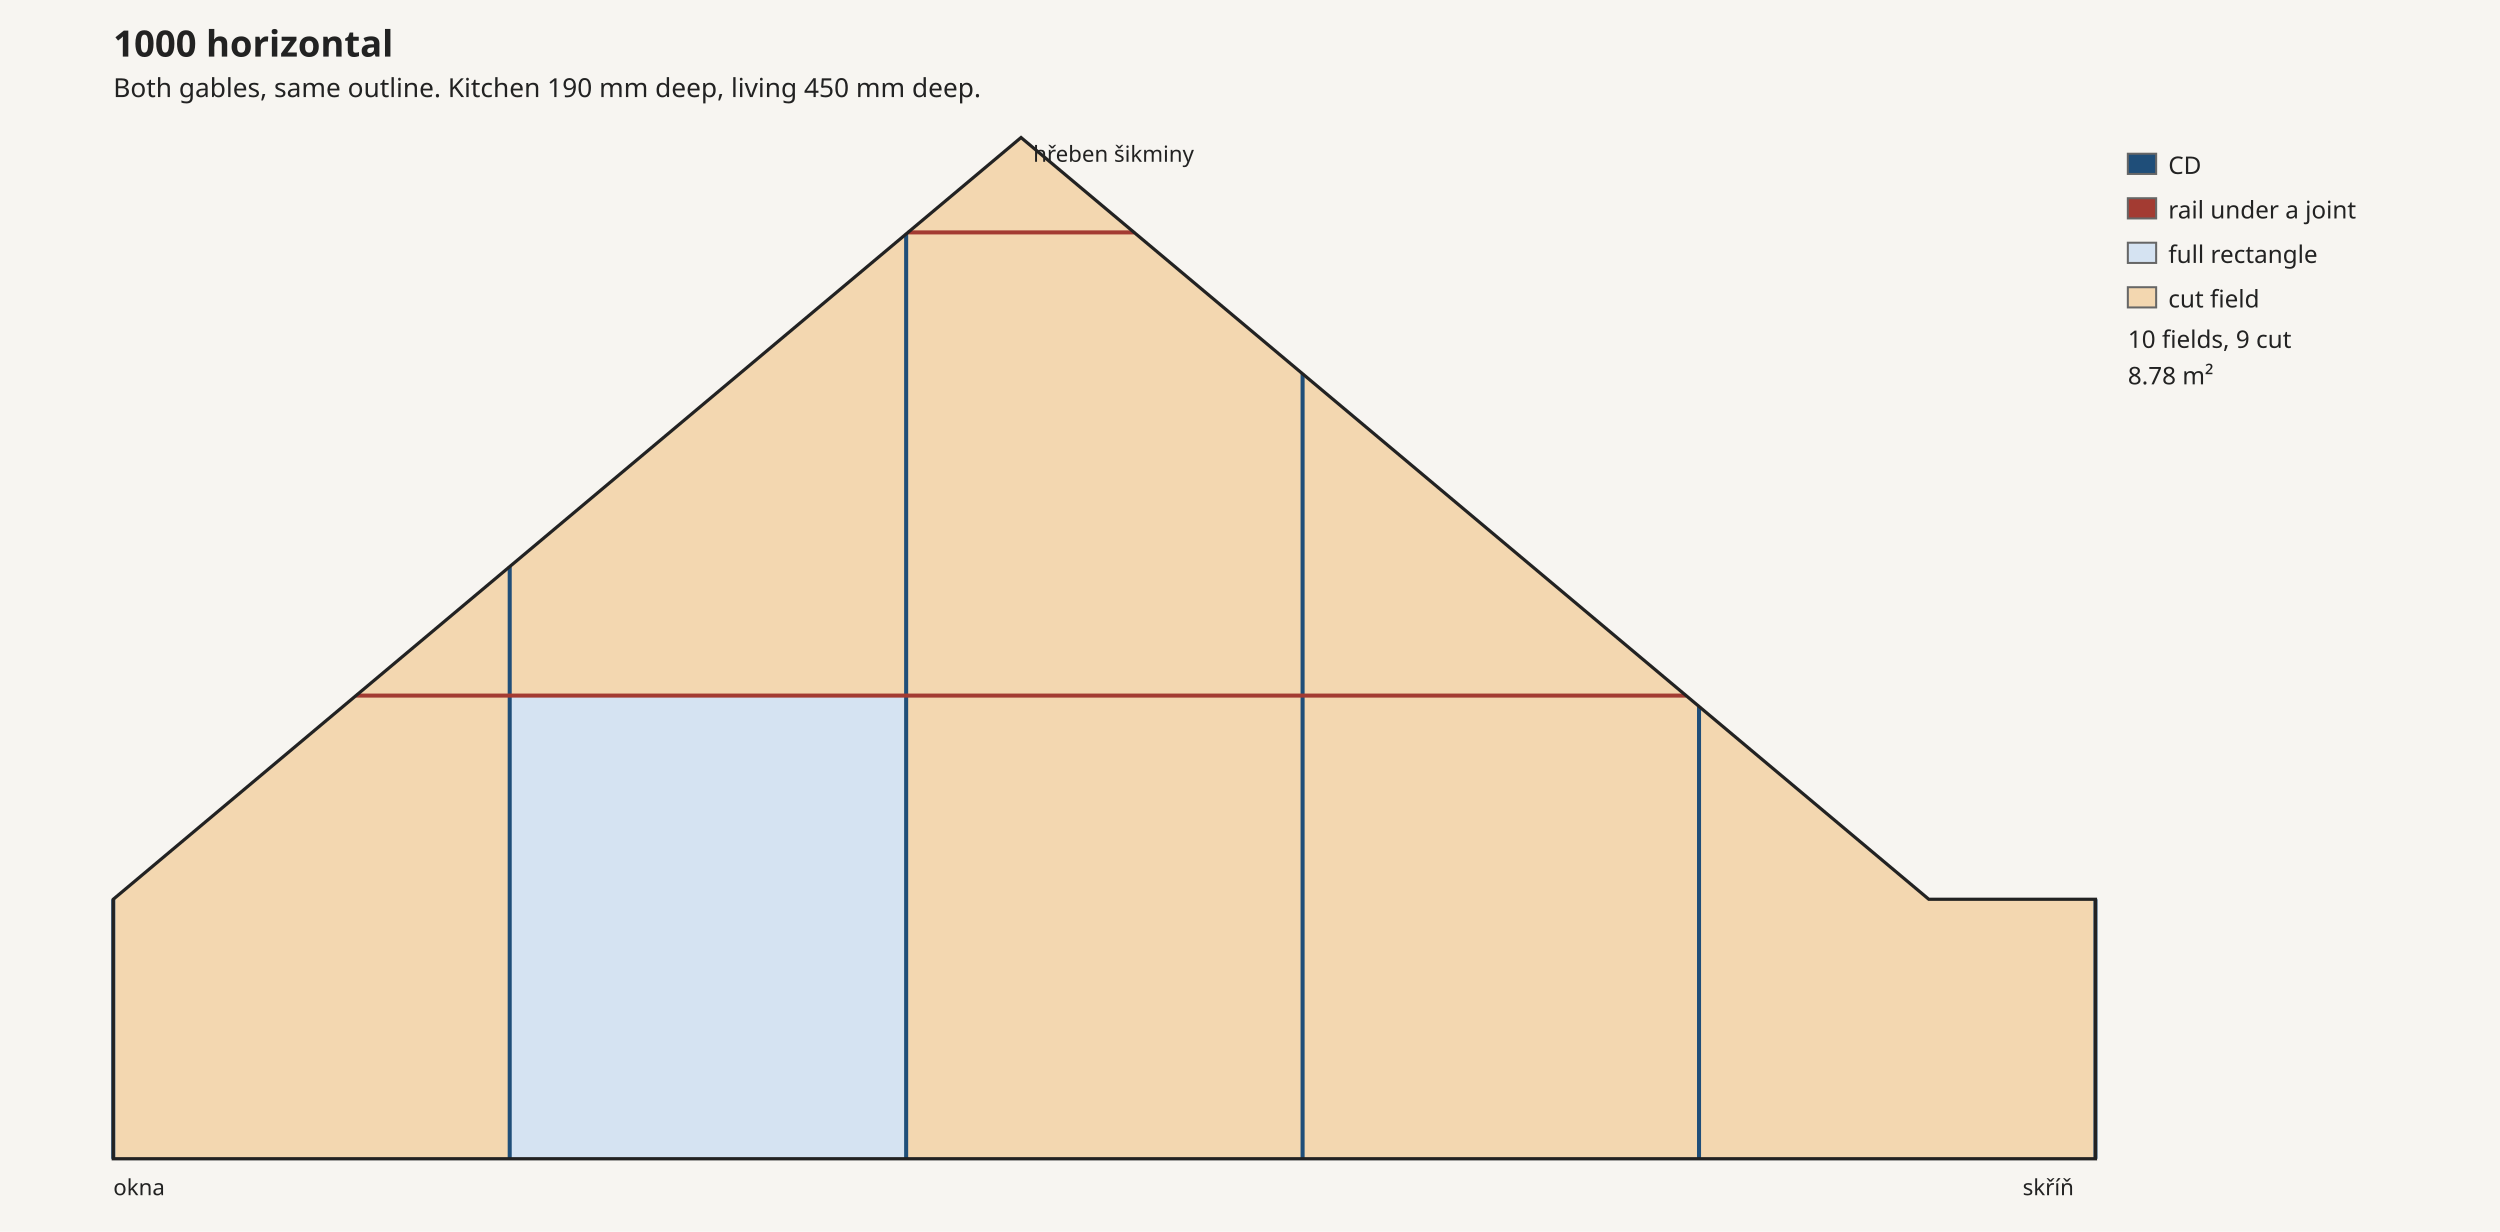
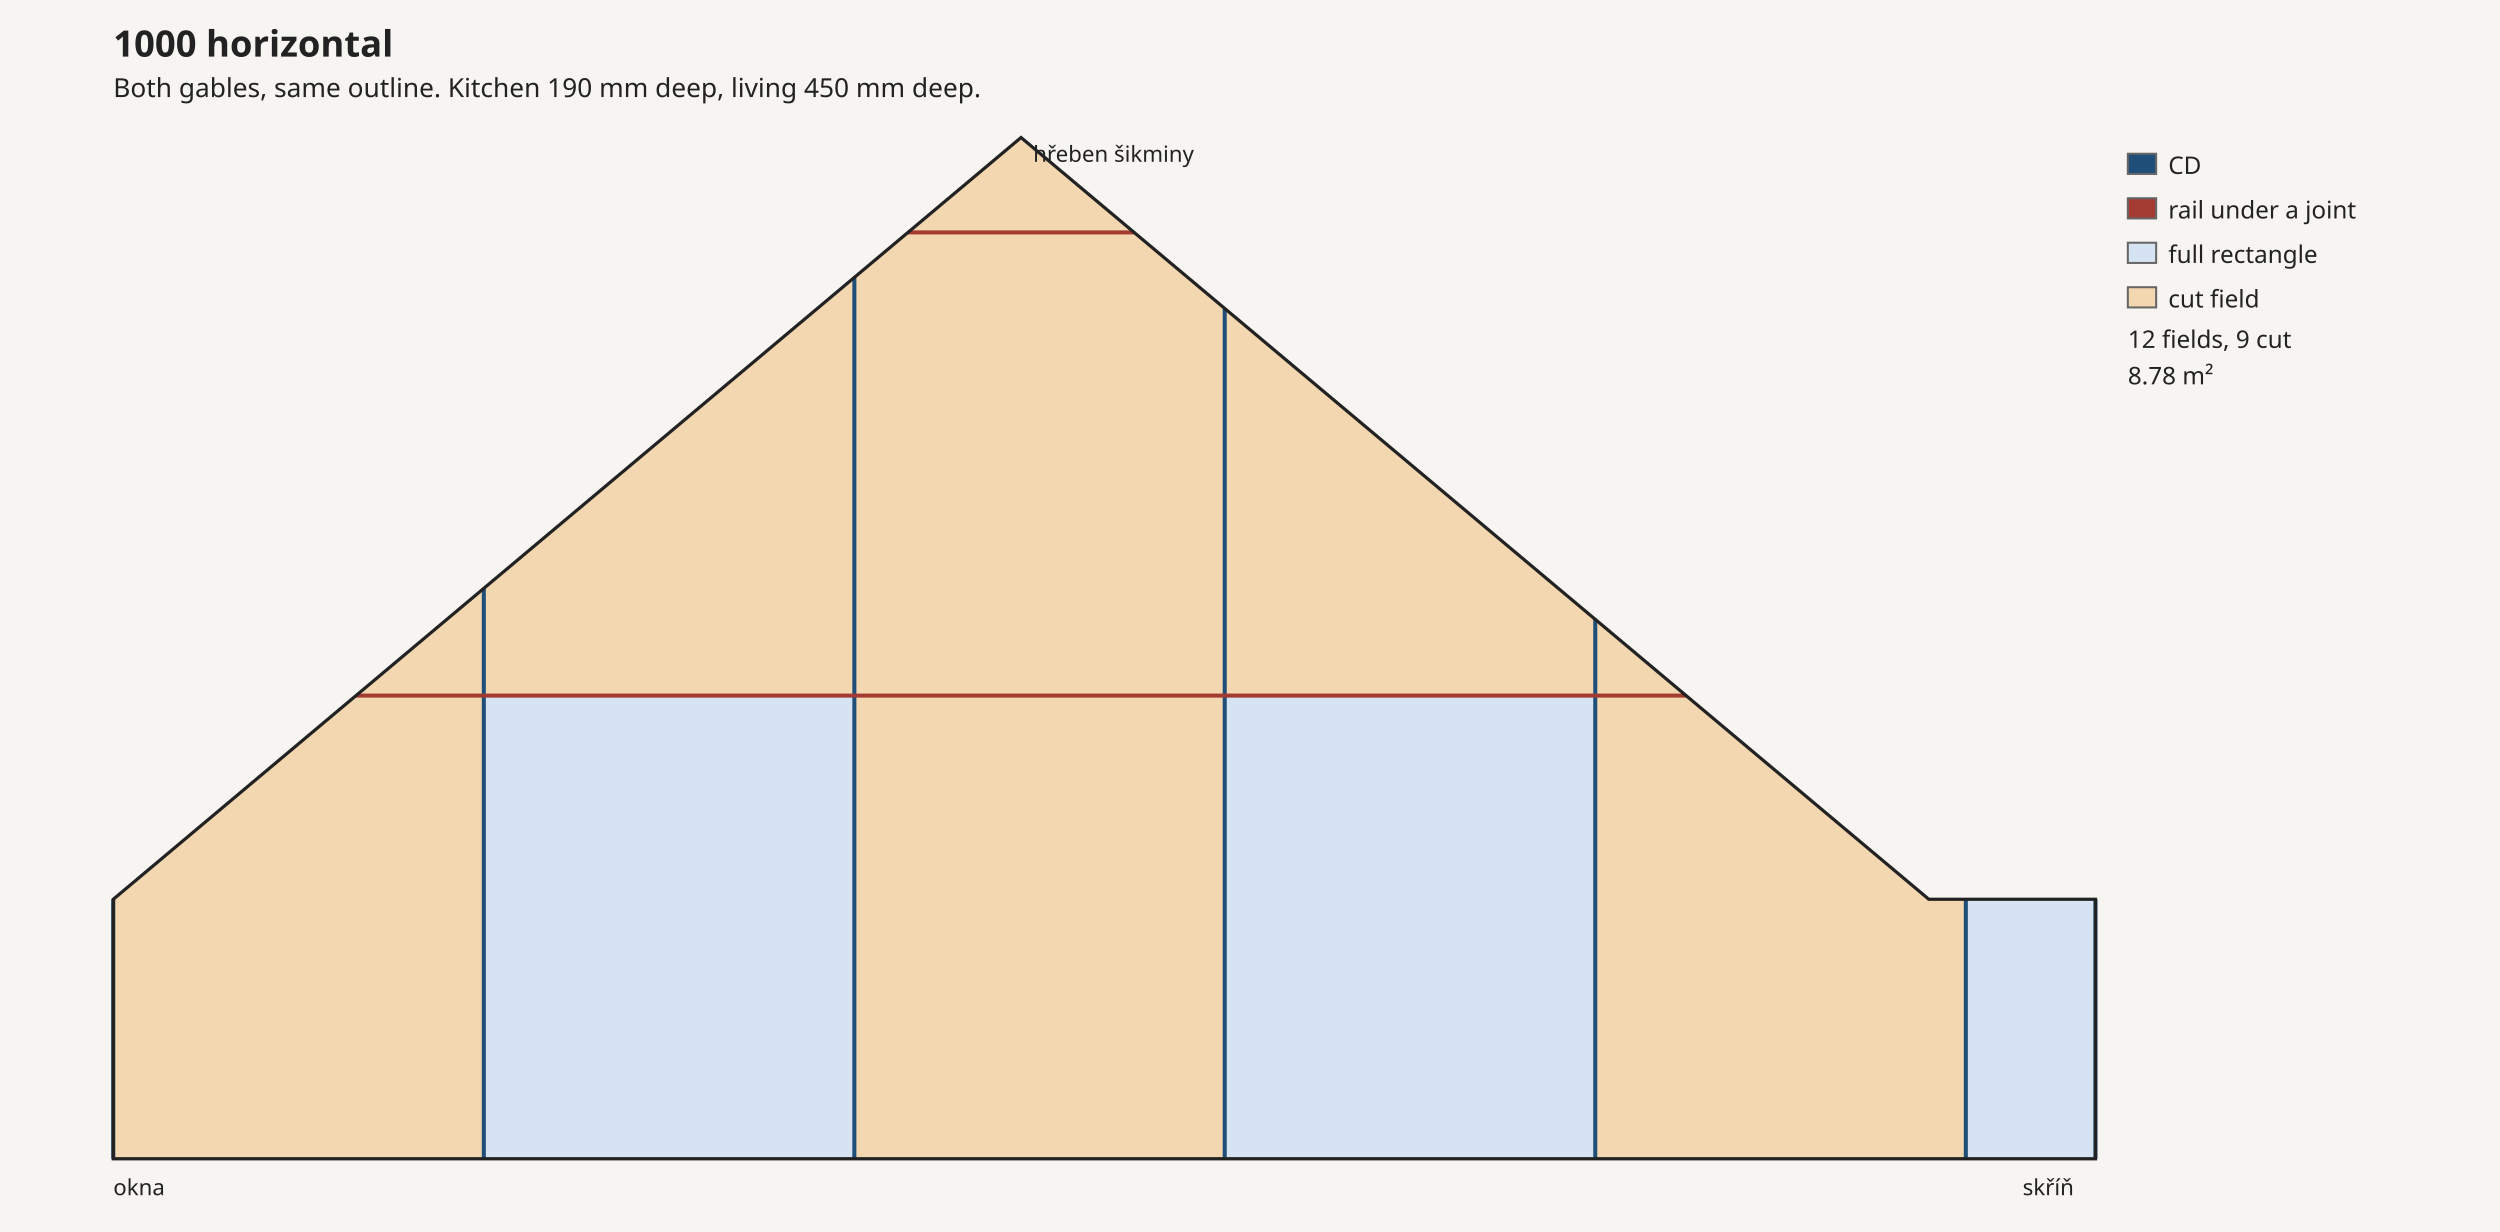
<svg xmlns="http://www.w3.org/2000/svg" width="1236" height="609" viewBox="0 0 1236 609">
  <rect width="100%" height="100%" fill="#f7f5f1" />
  <style>text{font-family:system-ui,sans-serif;fill:#222}</style>
  <text x="56.0" y="28" font-size="18" font-weight="600">1000 horizontal</text>
  <text x="56.0" y="48" font-size="13">Both gables, same outline. Kitchen 190 mm deep, living 450 mm deep.</text>
-   <polygon points="56.0,572.9 176.0,572.9 252.0,572.9 252.0,343.9 176.0,343.9 56.0,444.6" fill="#f3d7b0" stroke="#8a8175" stroke-width="0.6" />
-   <polygon points="176.0,343.9 252.0,343.9 252.0,280.1" fill="#f3d7b0" stroke="#8a8175" stroke-width="0.6" />
-   <polygon points="252.0,572.9 448.0,572.9 448.0,343.9 252.0,343.9" fill="#d5e3f2" stroke="#8a8175" stroke-width="0.6" />
-   <polygon points="252.0,343.9 448.0,343.9 448.0,115.6 252.0,280.1" fill="#f3d7b0" stroke="#8a8175" stroke-width="0.6" />
-   <polygon points="448.0,572.9 504.8,572.9 644.0,572.9 644.0,343.9 504.8,343.9 448.0,343.9" fill="#f3d7b0" stroke="#8a8175" stroke-width="0.6" />
-   <polygon points="448.0,343.9 448.8,343.9 504.8,343.9 560.7,343.9 644.0,343.9 644.0,184.8 560.7,114.9 504.8,114.9 448.8,114.9 448.0,115.6" fill="#f3d7b0" stroke="#8a8175" stroke-width="0.6" />
+   <polygon points="56.0,572.9 176.0,572.9 239.2,572.9 239.2,343.9 176.0,343.9 56.0,444.6" fill="#f3d7b0" stroke="#8a8175" stroke-width="0.6" />
+   <polygon points="176.0,343.9 239.2,343.9 239.2,290.9" fill="#f3d7b0" stroke="#8a8175" stroke-width="0.6" />
+   <polygon points="239.2,572.9 422.4,572.9 422.4,343.9 239.2,343.9" fill="#d5e3f2" stroke="#8a8175" stroke-width="0.6" />
+   <polygon points="239.2,343.9 422.4,343.9 422.4,137.2 239.2,290.9" fill="#f3d7b0" stroke="#8a8175" stroke-width="0.6" />
+   <polygon points="422.4,572.9 504.8,572.9 605.5,572.9 605.5,343.9 504.8,343.9 422.4,343.9" fill="#f3d7b0" stroke="#8a8175" stroke-width="0.6" />
+   <polygon points="422.4,343.9 448.8,343.9 504.8,343.9 560.7,343.9 605.5,343.9 605.5,152.5 560.7,114.9 504.8,114.9 448.8,114.9 422.4,137.2" fill="#f3d7b0" stroke="#8a8175" stroke-width="0.6" />
  <polygon points="448.8,114.9 504.8,114.9 560.7,114.9 504.8,68.0" fill="#f3d7b0" stroke="#8a8175" stroke-width="0.6" />
-   <polygon points="644.0,572.9 833.6,572.9 840.0,572.9 840.0,349.3 833.6,343.9 644.0,343.9" fill="#f3d7b0" stroke="#8a8175" stroke-width="0.6" />
-   <polygon points="644.0,343.9 833.6,343.9 644.0,184.8" fill="#f3d7b0" stroke="#8a8175" stroke-width="0.6" />
-   <polygon points="840.0,572.9 953.6,572.9 1036.0,572.9 1036.0,444.6 953.6,444.6 840.0,349.3" fill="#f3d7b0" stroke="#8a8175" stroke-width="0.6" />
+   <polygon points="605.5,572.9 788.7,572.9 788.7,343.9 605.5,343.9" fill="#d5e3f2" stroke="#8a8175" stroke-width="0.6" />
+   <polygon points="605.5,343.9 788.7,343.9 788.7,306.2 605.5,152.5" fill="#f3d7b0" stroke="#8a8175" stroke-width="0.6" />
+   <polygon points="788.7,572.9 833.6,572.9 953.6,572.9 971.9,572.9 971.9,444.6 953.6,444.6 833.6,343.9 788.7,343.9" fill="#f3d7b0" stroke="#8a8175" stroke-width="0.6" />
+   <polygon points="788.7,343.9 833.6,343.9 788.7,306.2" fill="#f3d7b0" stroke="#8a8175" stroke-width="0.6" />
+   <polygon points="971.9,572.9 1036.0,572.9 1036.0,444.6 971.9,444.6" fill="#d5e3f2" stroke="#8a8175" stroke-width="0.6" />
  <line x1="56.0" y1="572.9" x2="56.0" y2="444.6" stroke="#1f4e79" stroke-width="2" />
-   <line x1="252.0" y1="572.9" x2="252.0" y2="280.1" stroke="#1f4e79" stroke-width="2" />
-   <line x1="448.0" y1="572.9" x2="448.0" y2="115.6" stroke="#1f4e79" stroke-width="2" />
-   <line x1="644.0" y1="572.9" x2="644.0" y2="184.8" stroke="#1f4e79" stroke-width="2" />
-   <line x1="840.0" y1="572.9" x2="840.0" y2="349.3" stroke="#1f4e79" stroke-width="2" />
+   <line x1="239.2" y1="572.9" x2="239.2" y2="290.9" stroke="#1f4e79" stroke-width="2" />
+   <line x1="422.4" y1="572.9" x2="422.4" y2="137.2" stroke="#1f4e79" stroke-width="2" />
+   <line x1="605.5" y1="572.9" x2="605.5" y2="152.5" stroke="#1f4e79" stroke-width="2" />
+   <line x1="788.7" y1="572.9" x2="788.7" y2="306.2" stroke="#1f4e79" stroke-width="2" />
+   <line x1="971.9" y1="572.9" x2="971.9" y2="444.6" stroke="#1f4e79" stroke-width="2" />
  <line x1="1036.0" y1="572.9" x2="1036.0" y2="444.6" stroke="#1f4e79" stroke-width="2" />
  <line x1="176.0" y1="343.9" x2="833.6" y2="343.9" stroke="#a33b32" stroke-width="2" />
  <line x1="448.8" y1="114.9" x2="560.7" y2="114.9" stroke="#a33b32" stroke-width="2" />
  <polygon points="56.0,572.9 1036.0,572.9 1036.0,444.6 953.6,444.6 504.8,68.0 56.0,444.6" fill="none" stroke="#222" stroke-width="1.6" />
  <text x="56.0" y="590.9" font-size="11">okna</text>
  <text x="1000.0" y="590.9" font-size="11">skříň</text>
  <text x="510.8" y="80.0" font-size="11">hřeben šikminy</text>
  <rect x="1052.0" y="76.0" width="14" height="10" fill="#1f4e79" stroke="#666" />
  <text x="1072.0" y="86.0" font-size="12">CD</text>
  <rect x="1052.0" y="98.0" width="14" height="10" fill="#a33b32" stroke="#666" />
  <text x="1072.0" y="108.0" font-size="12">rail under a joint</text>
  <rect x="1052.0" y="120.0" width="14" height="10" fill="#d5e3f2" stroke="#666" />
  <text x="1072.0" y="130.0" font-size="12">full rectangle</text>
  <rect x="1052.0" y="142.0" width="14" height="10" fill="#f3d7b0" stroke="#666" />
  <text x="1072.0" y="152.0" font-size="12">cut field</text>
-   <text x="1052.0" y="172.0" font-size="12">10 fields, 9 cut</text>
+   <text x="1052.0" y="172.0" font-size="12">12 fields, 9 cut</text>
  <text x="1052.0" y="190.0" font-size="12">8.78 m²</text>
</svg>
